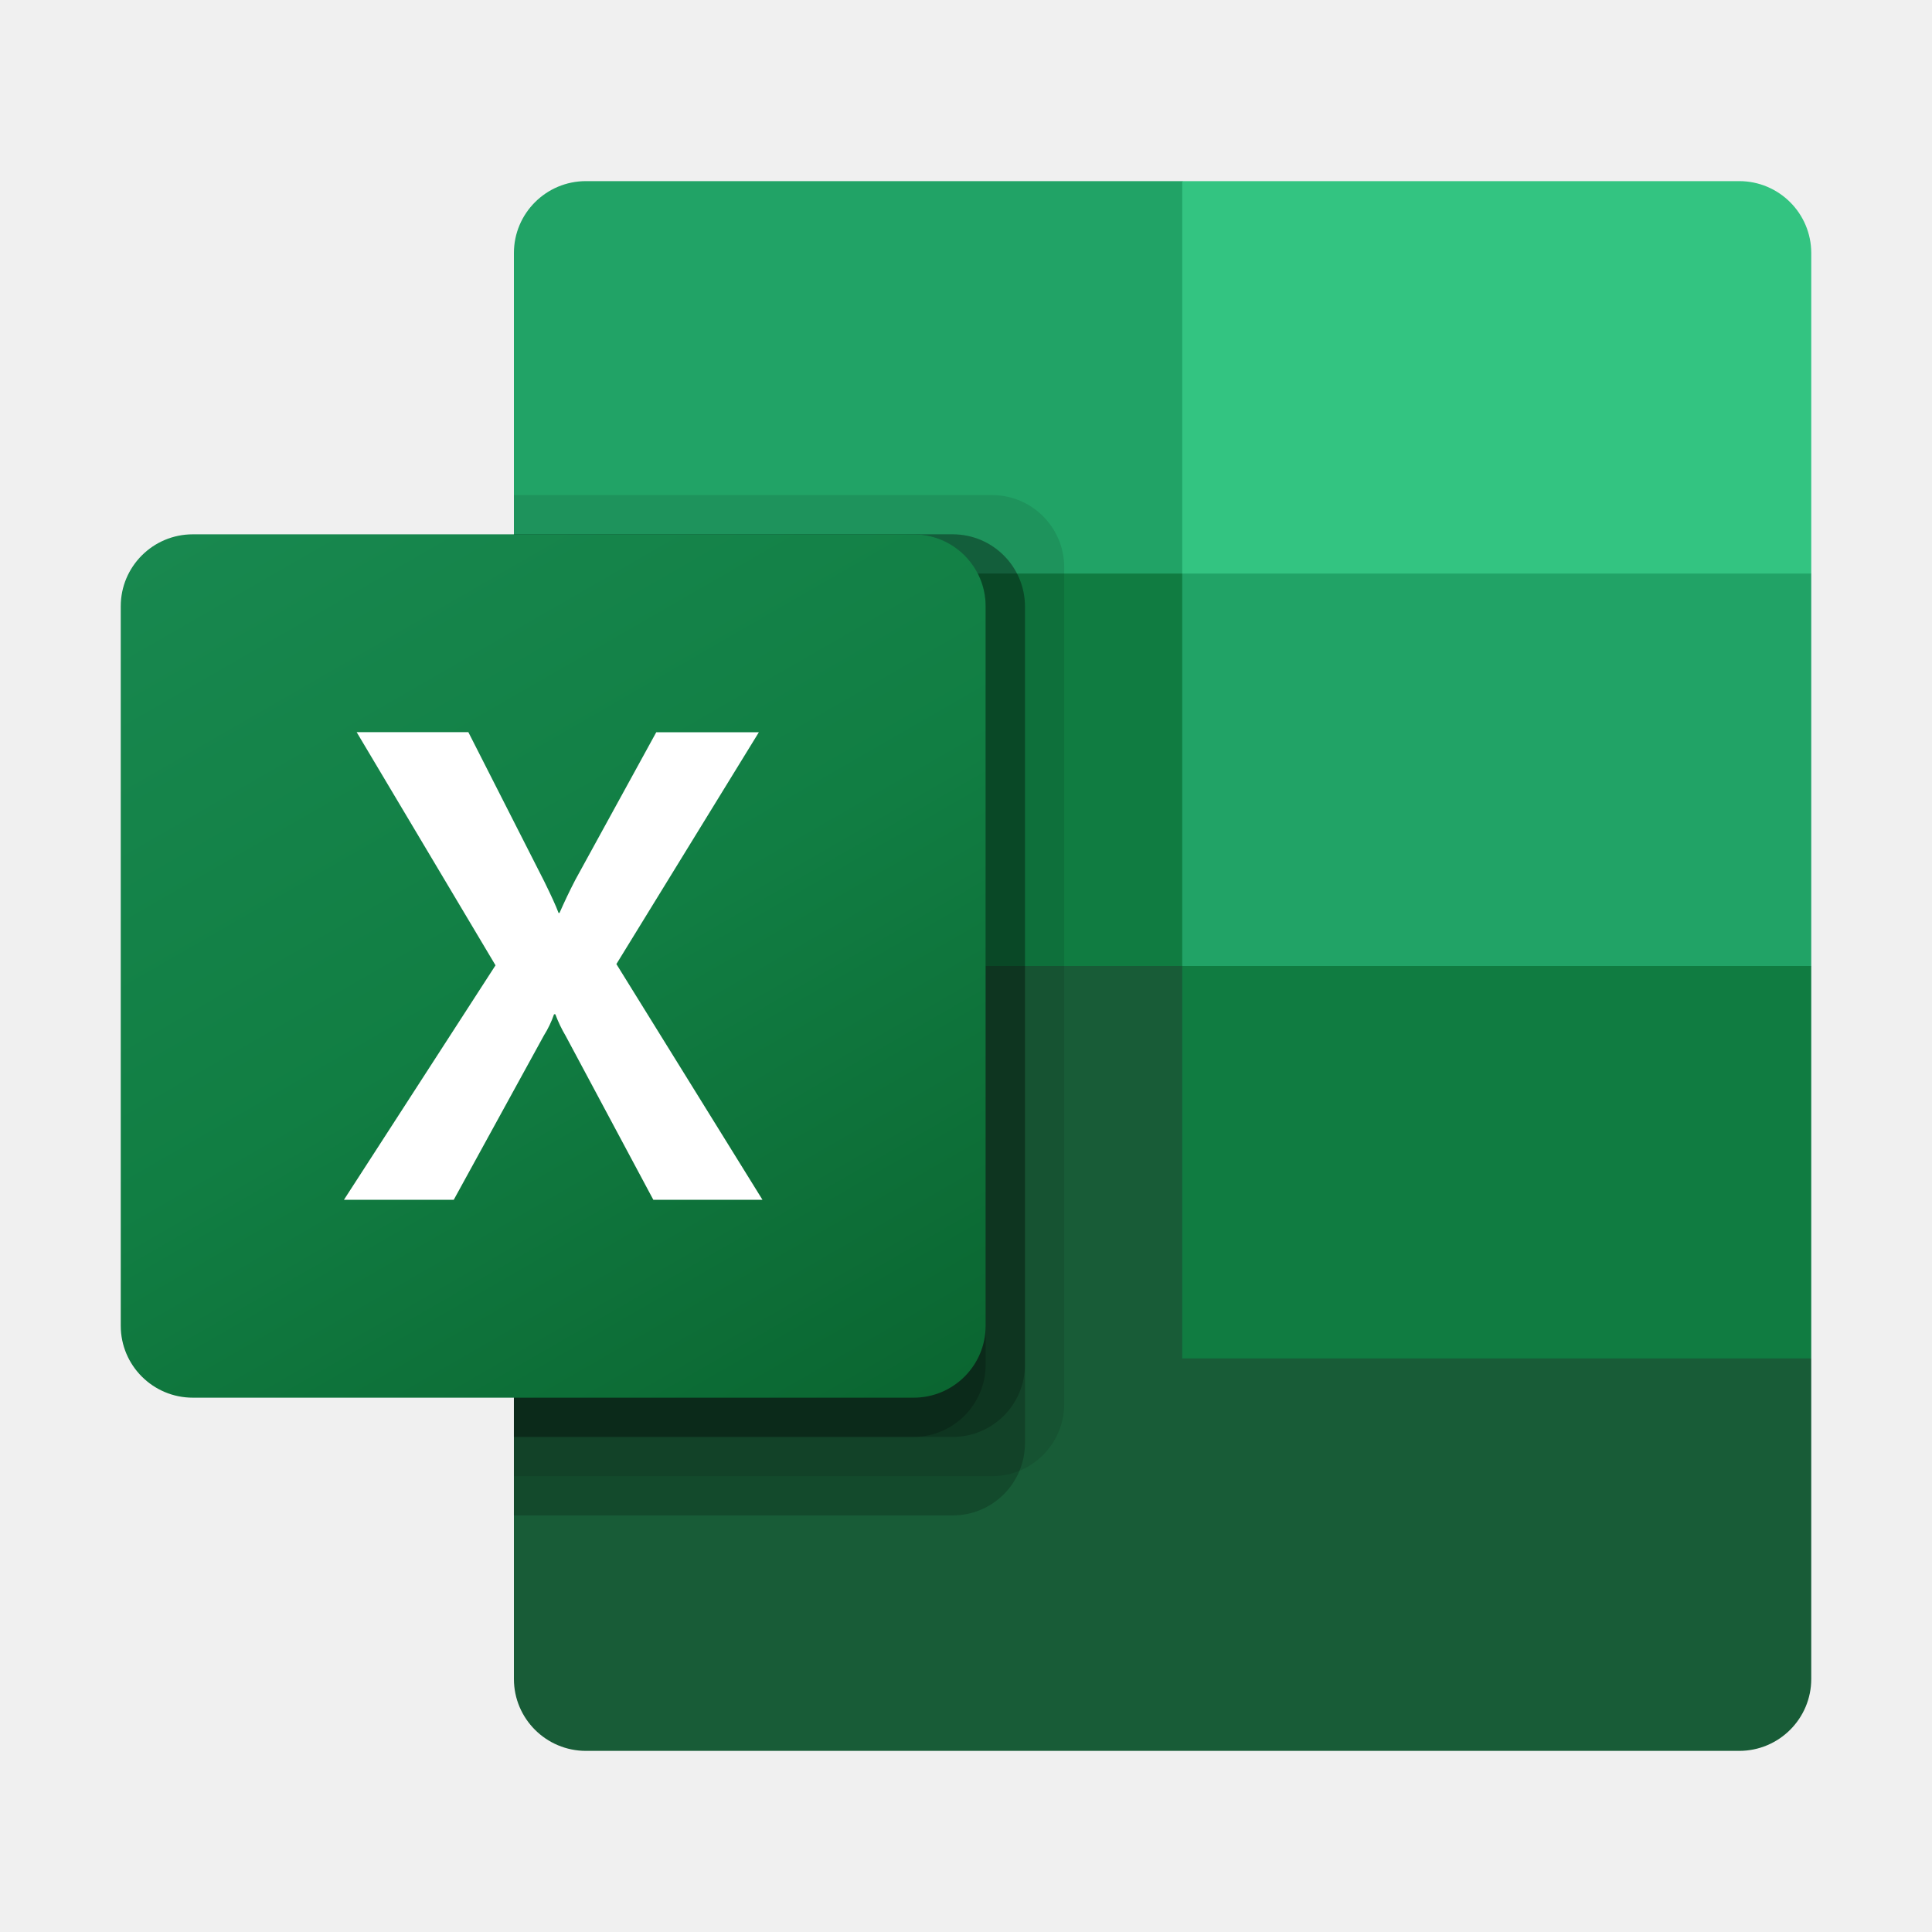
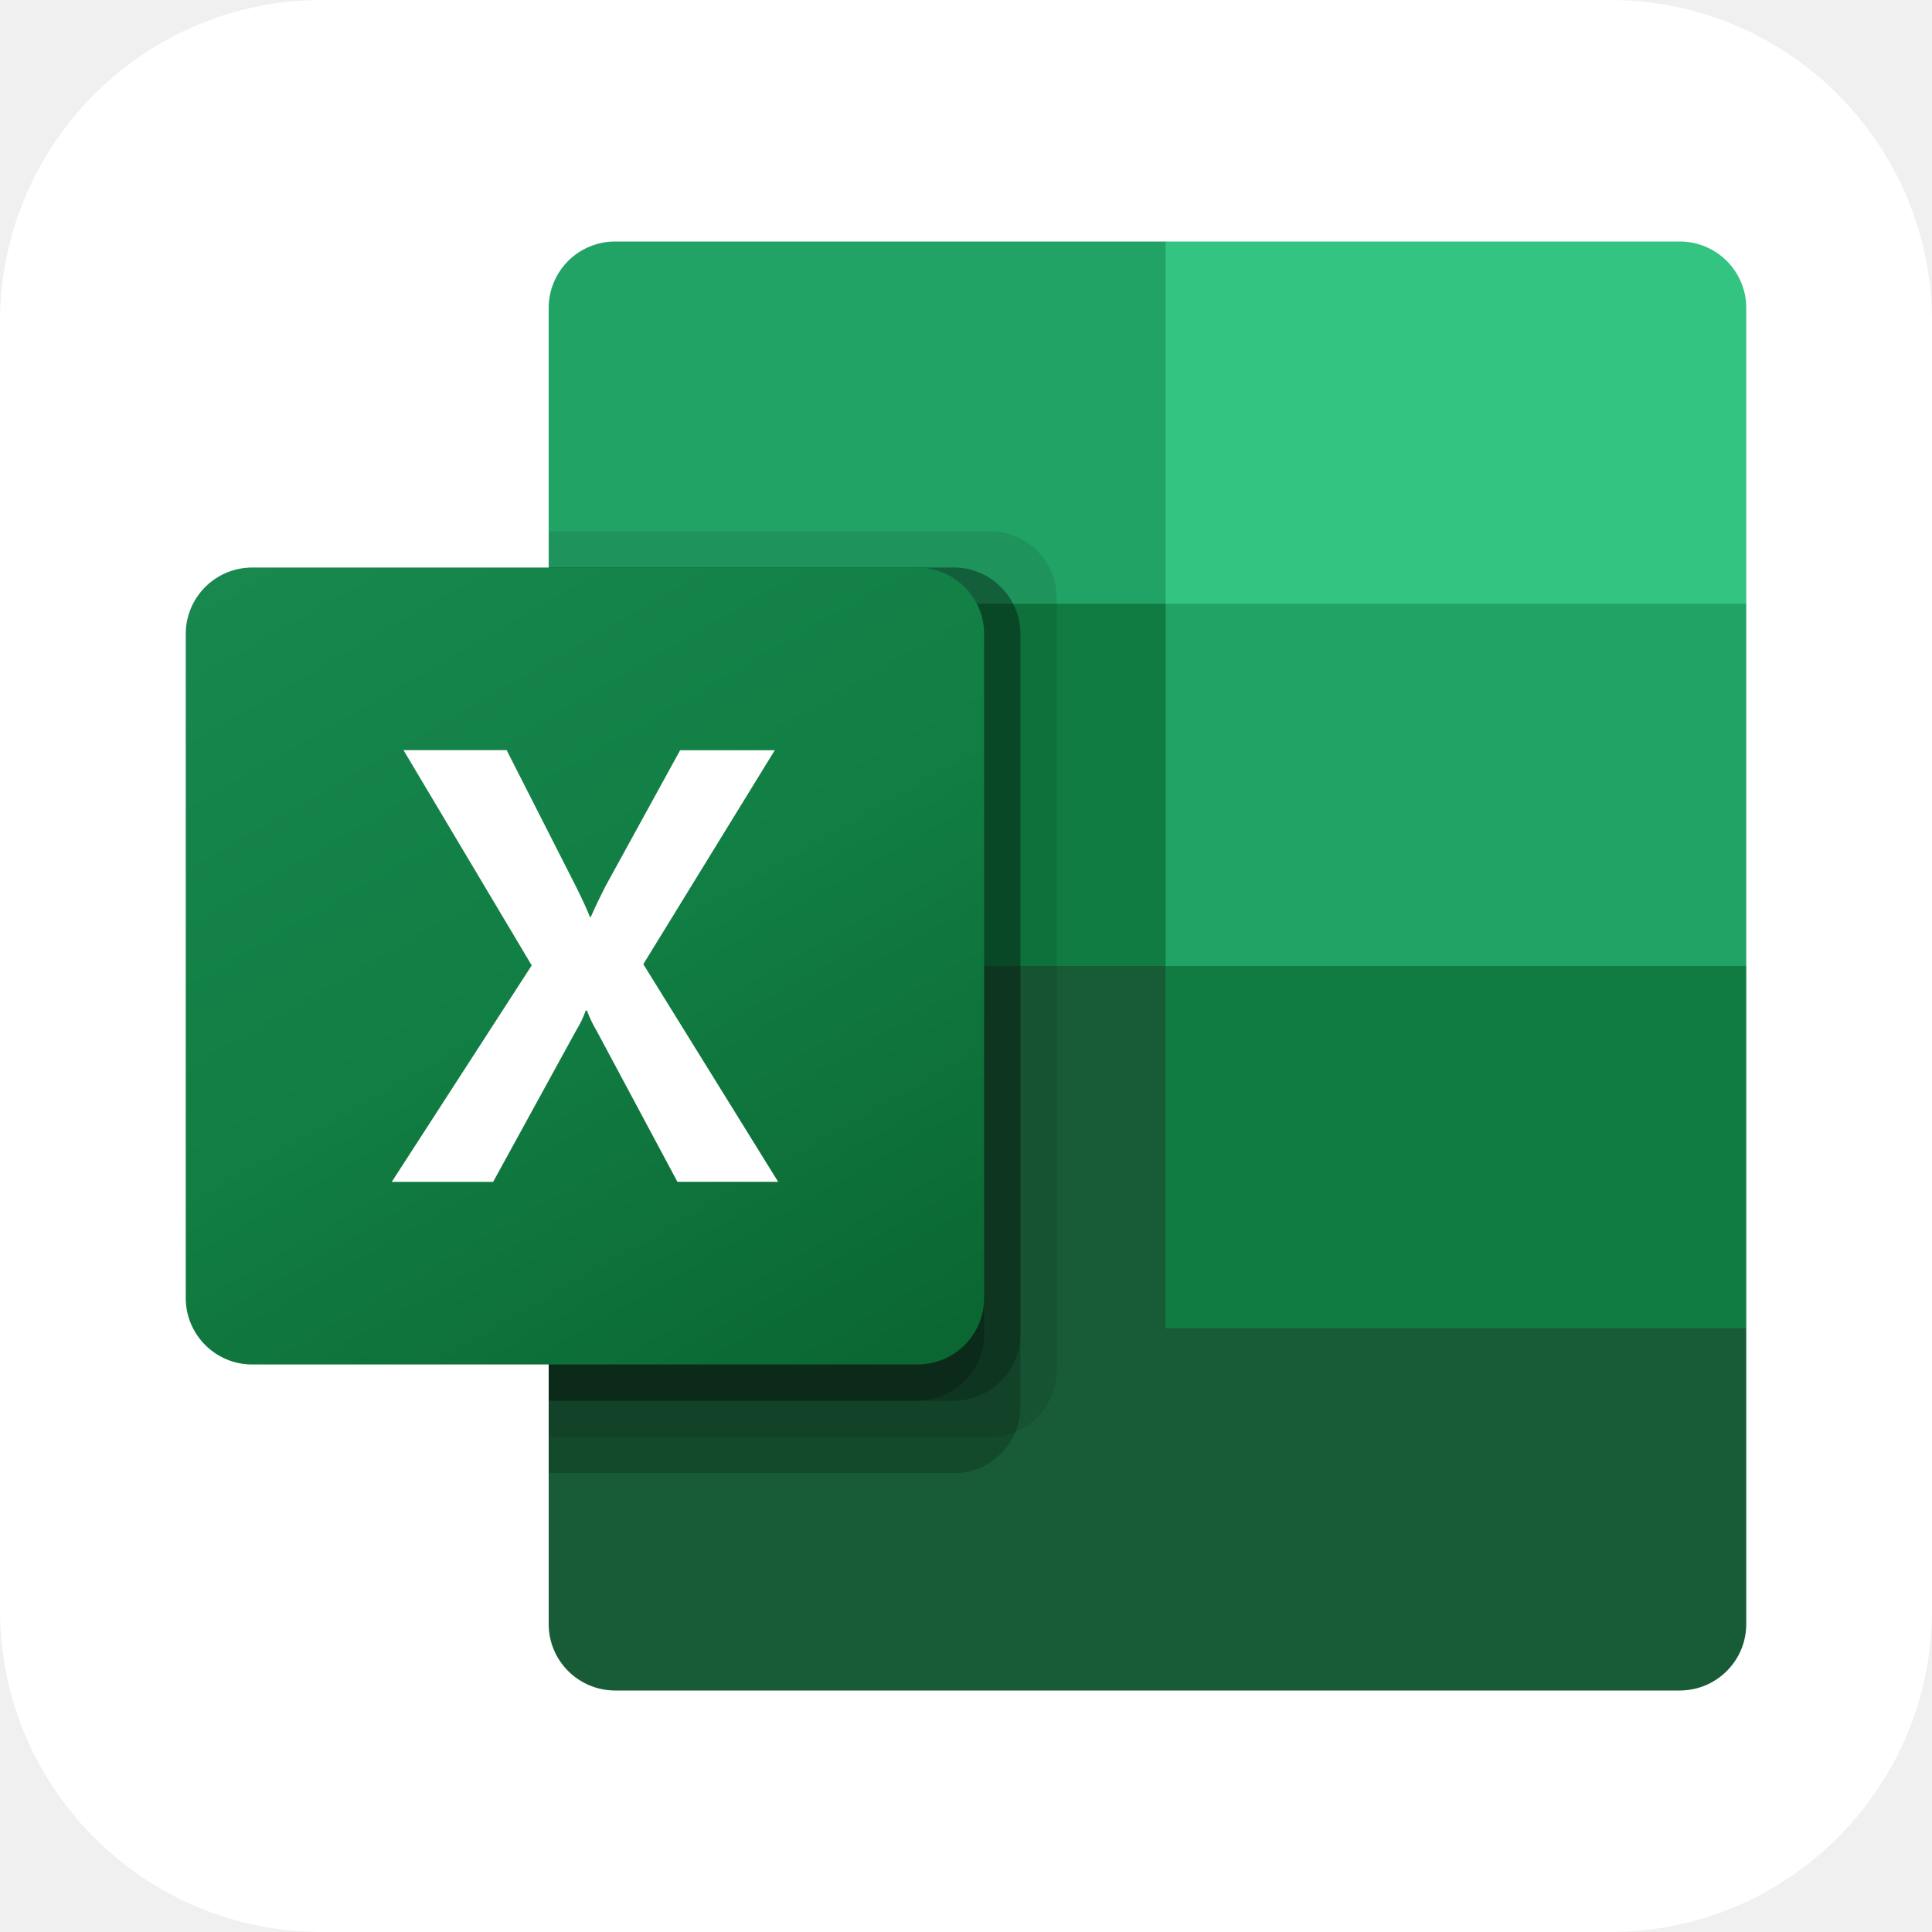
<svg xmlns="http://www.w3.org/2000/svg" width="48" height="48" viewBox="0 0 48 48">
-   <g clip-path="url(#xcel__a)">
-     <path fill="#185C37" d="M29.372 23.025L12.768 20.1v21.613c0 .987.801 1.787 1.79 1.787H43.21c.988 0 1.79-.8 1.79-1.787V33.75L29.372 23.025z" />
-     <path fill="#21A366" d="M29.372 4.5H14.558c-.989 0-1.79.8-1.79 1.787v7.963L29.371 24l8.79 2.925L45 24v-9.75L29.372 4.5z" />
-     <path fill="#107C41" d="M12.768 14.25h16.604V24H12.767v-9.75z" />
-     <path d="M24.651 12.3H12.768v24.375H24.65a1.795 1.795 0 001.79-1.787v-20.8a1.795 1.795 0 00-1.79-1.788z" opacity=".1" />
-     <path d="M23.675 13.275H12.767V37.65h10.908a1.795 1.795 0 001.79-1.787v-20.8a1.795 1.795 0 00-1.79-1.788z" opacity=".2" />
-     <path d="M23.675 13.275H12.767V35.7h10.908a1.795 1.795 0 001.79-1.787v-18.85a1.795 1.795 0 00-1.79-1.788z" opacity=".2" />
-     <path d="M22.698 13.275h-9.93V35.7h9.93a1.795 1.795 0 001.79-1.787v-18.85a1.795 1.795 0 00-1.79-1.788z" opacity=".2" />
-     <path fill="url(#xcel__b)" d="M4.79 13.275h17.908c.989 0 1.79.8 1.79 1.787v17.876c0 .987-.801 1.787-1.79 1.787H4.79c-.988 0-1.79-.8-1.79-1.787V15.062c0-.987.802-1.787 1.79-1.787z" />
-     <path fill="#fff" d="M8.545 29.809l3.766-5.826-3.45-5.793h2.775l1.884 3.705c.173.352.293.613.357.786h.024c.124-.281.254-.554.391-.818l2.013-3.671h2.549l-3.54 5.76 3.63 5.857h-2.712l-2.175-4.067a3.405 3.405 0 01-.26-.543h-.032a2.565 2.565 0 01-.252.527l-2.24 4.083H8.545z" />
-     <path fill="#33C481" d="M43.21 4.5H29.372v9.75H45V6.287C45 5.3 44.198 4.5 43.21 4.5z" />
-     <path fill="#107C41" d="M29.372 24H45v9.75H29.372V24z" />
-   </g>
+   <rect width="48" height="48" fill="#fff" rx="8" />
+   <path fill="#185C37" d="M28.959 23.1l-15.327-2.7v19.95c0 .911.74 1.65 1.652 1.65h26.448c.913 0 1.653-.739 1.653-1.65V33l-14.426-9.9z" />
+   <path fill="#21A366" d="M28.959 6H15.284a1.65 1.65 0 00-1.652 1.65V15l15.327 9 8.114 2.7 6.312-2.7v-9L28.959 6z" />
+   <path fill="#107C41" d="M13.632 15h15.327v9H13.632v-9z" />
+   <path d="M24.601 13.2h-10.97v22.5h10.97a1.656 1.656 0 001.653-1.65v-19.2A1.657 1.657 0 0024.6 13.2z" opacity=".1" />
+   <path d="M23.7 14.1H13.632v22.5H23.7a1.656 1.656 0 001.652-1.65v-19.2A1.657 1.657 0 0023.7 14.1z" opacity=".2" />
+   <path d="M23.7 14.1H13.632v20.7H23.7a1.656 1.656 0 001.652-1.65v-17.4A1.657 1.657 0 0023.7 14.1z" opacity=".2" />
+   <path d="M22.798 14.1h-9.166v20.7h9.166a1.656 1.656 0 001.653-1.65v-17.4a1.657 1.657 0 00-1.653-1.65z" opacity=".2" />
+   <path fill="url(#xcel__a)" d="M6.268 14.1h16.53c.913 0 1.653.739 1.653 1.65v16.5c0 .911-.74 1.65-1.653 1.65H6.268a1.651 1.651 0 01-1.653-1.65v-16.5c0-.911.74-1.65 1.653-1.65z" />
+   <path fill="#fff" d="M9.734 29.362l3.476-5.377-3.185-5.348h2.562l1.739 3.42c.16.325.27.566.33.725h.022c.114-.259.235-.51.36-.755l1.86-3.388h2.351l-3.266 5.316 3.35 5.407H16.83l-2.008-3.754a3.15 3.15 0 01-.24-.501h-.03c-.059.17-.137.333-.233.486l-2.067 3.77H9.734z" />
+   <path fill="#33C481" d="M41.732 6H28.959v9h14.426V7.65c0-.911-.74-1.65-1.653-1.65z" />
+   <path fill="#107C41" d="M28.959 24h14.426v9H28.959v-9z" />
  <defs>
-     <linearGradient id="xcel__b" x1="6.733" x2="20.718" y1="11.879" y2="36.143" gradientUnits="userSpaceOnUse">
+     <linearGradient id="xcel__a" x1="8.061" x2="20.97" y1="12.811" y2="35.209" gradientUnits="userSpaceOnUse">
      <stop stop-color="#18884F" />
      <stop offset=".5" stop-color="#117E43" />
      <stop offset="1" stop-color="#0B6631" />
    </linearGradient>
-     <clipPath id="xcel__a">
-       <path fill="#fff" d="M0 0h42v39H0z" transform="translate(3 4.5)" />
-     </clipPath>
  </defs>
</svg>
